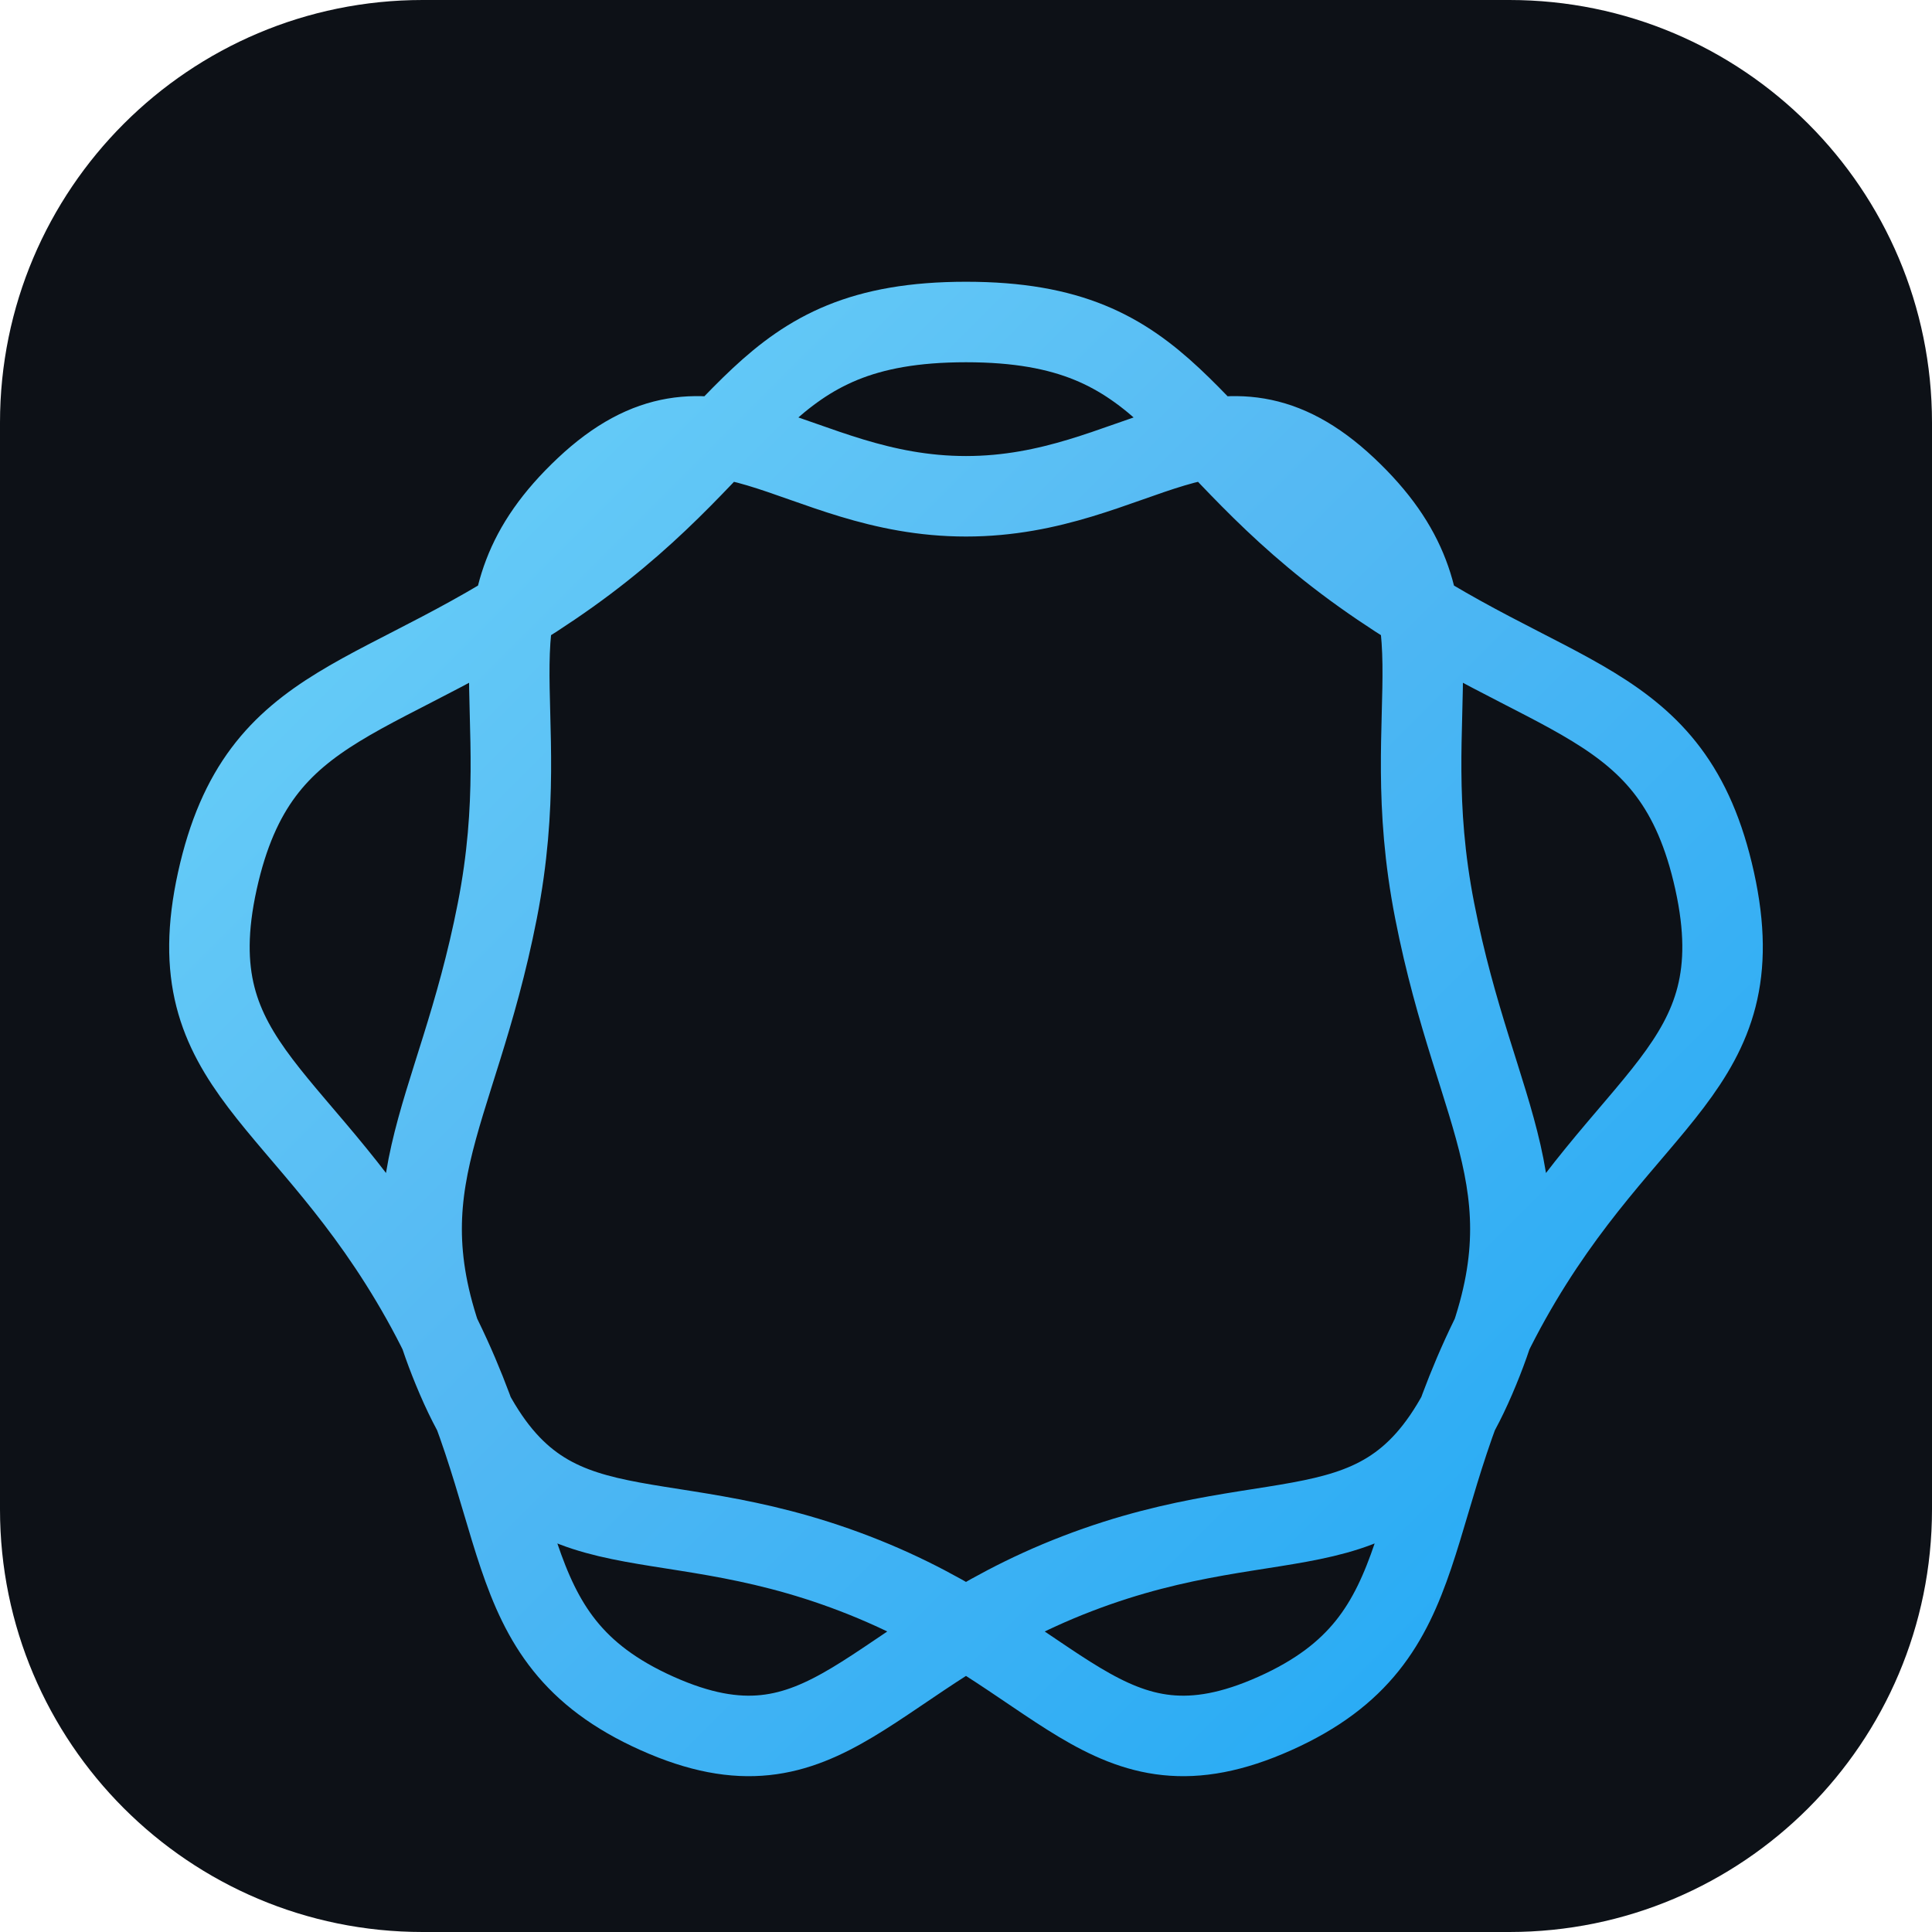
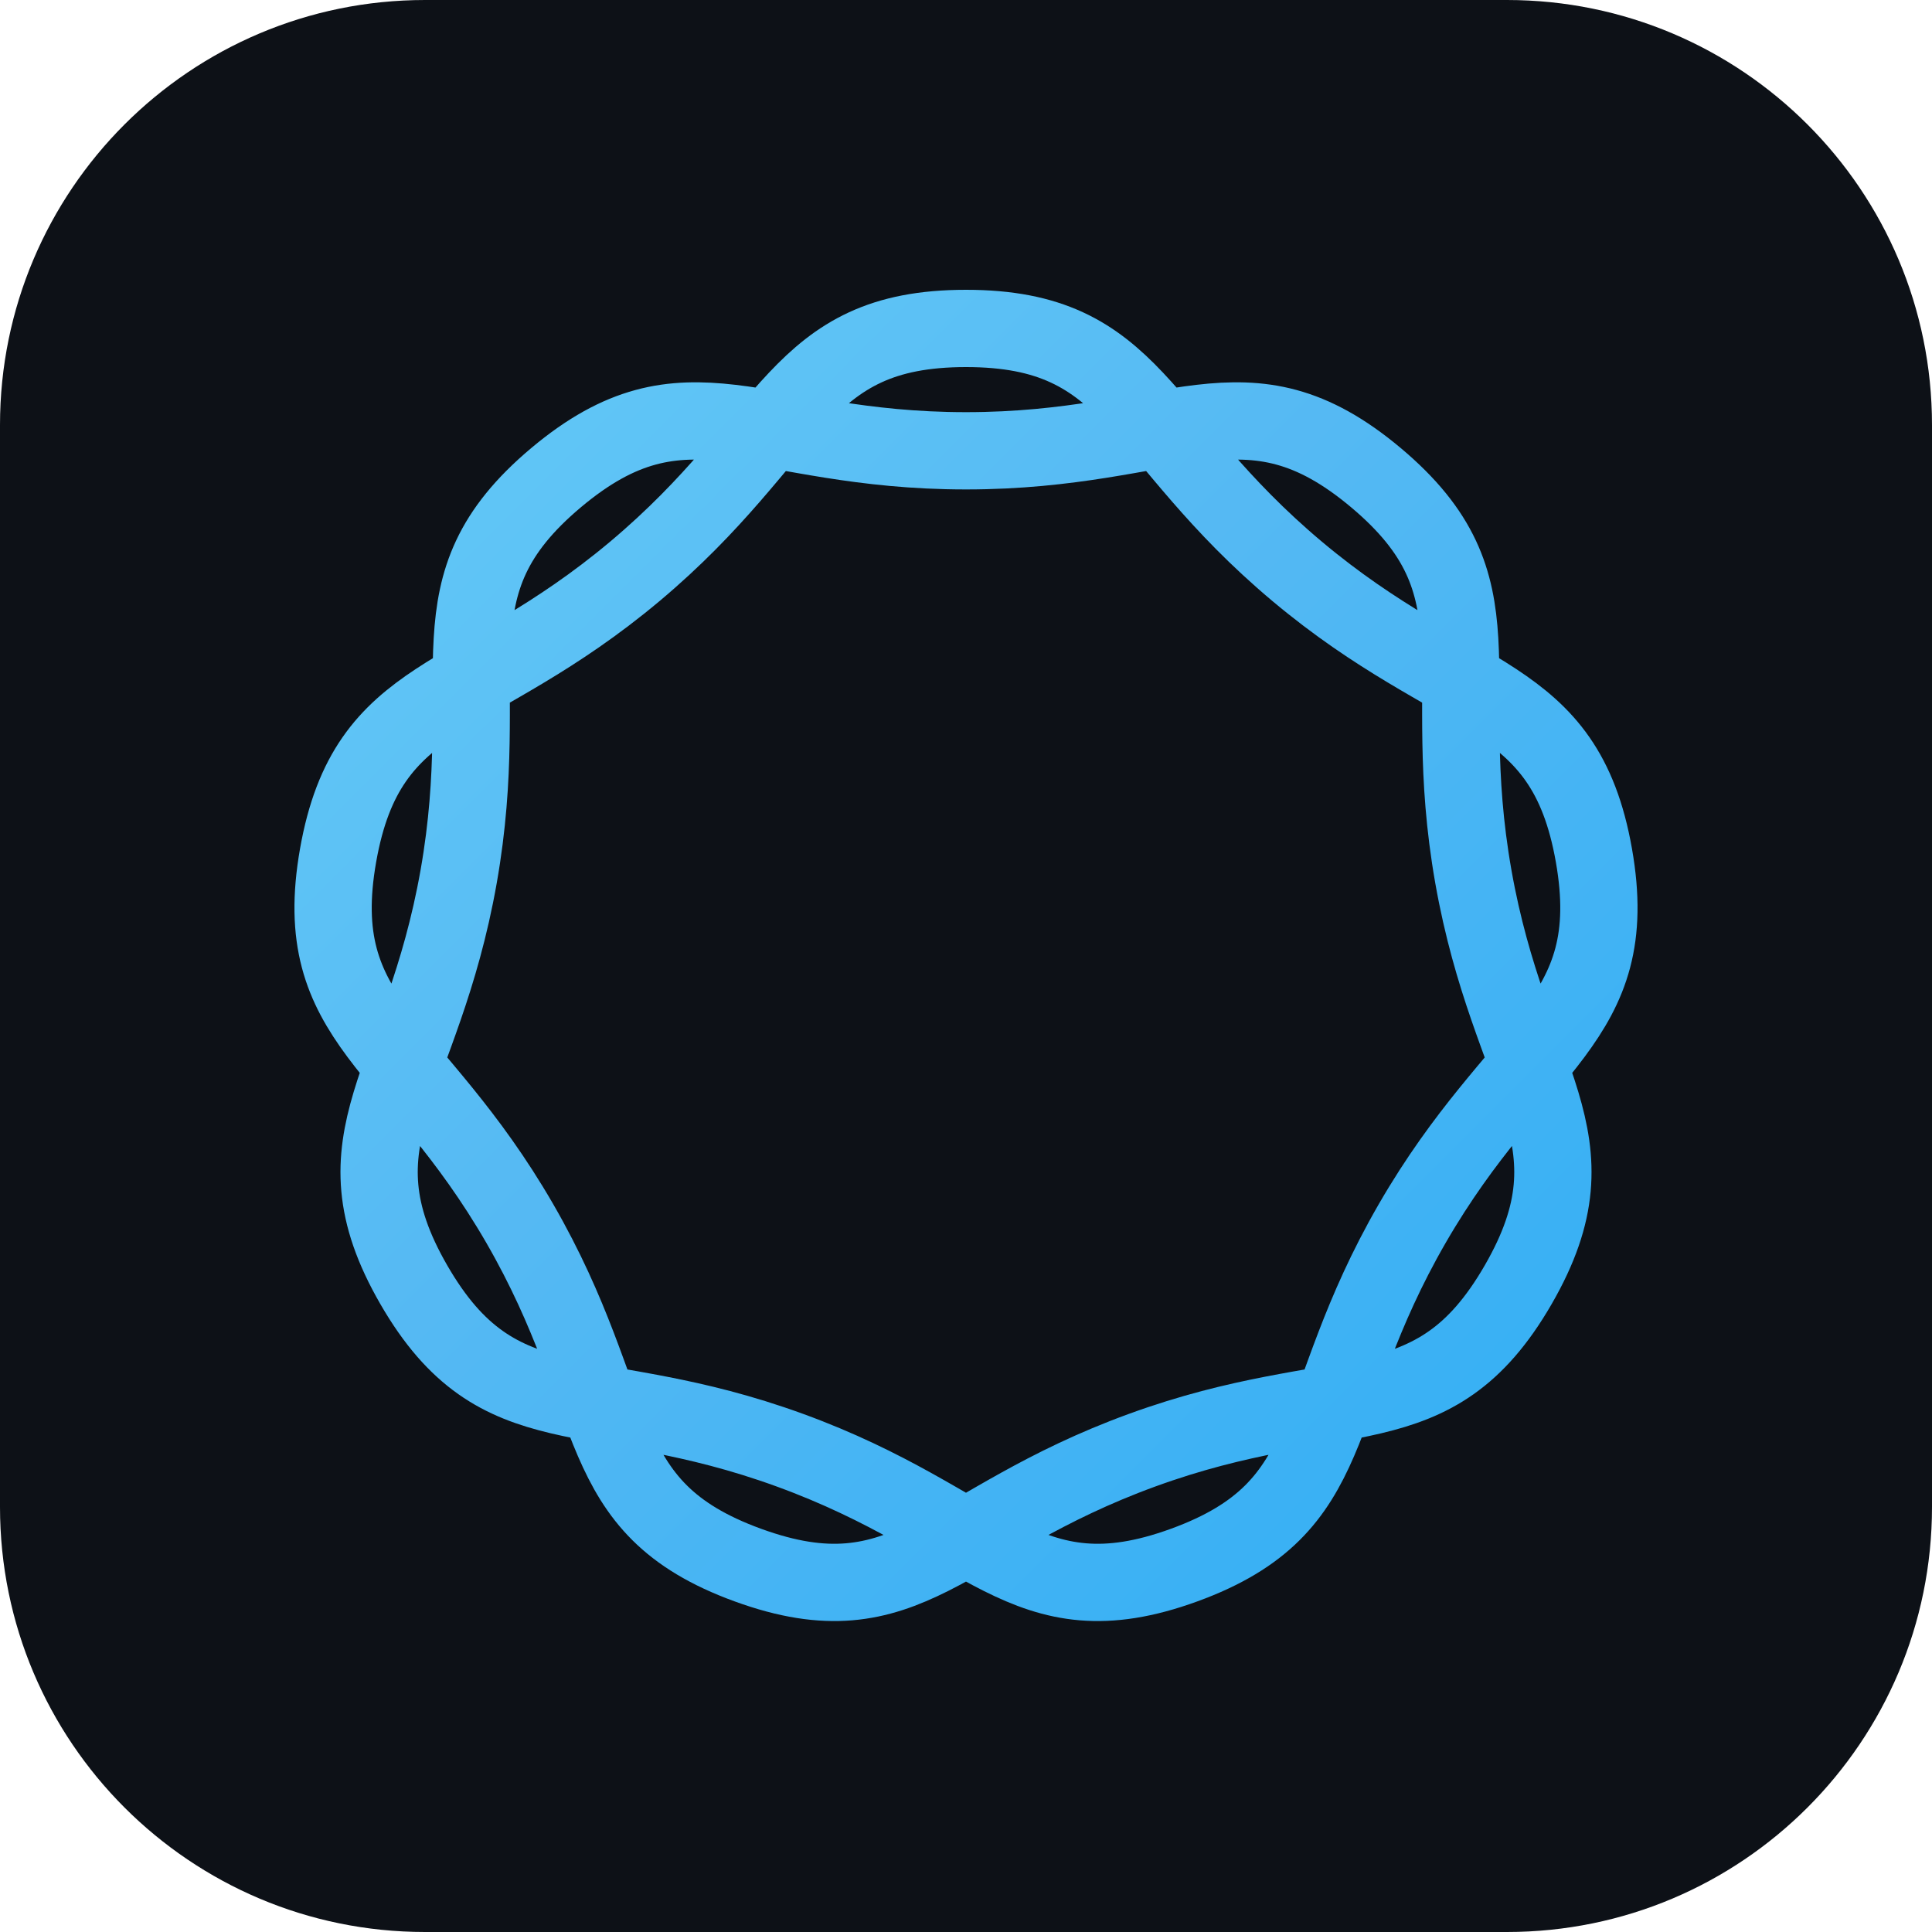
- <svg xmlns="http://www.w3.org/2000/svg" viewBox="0 0 192 192" fill="none">
-   <rect width="192" height="192" rx="42" fill="#0d1117" />
-   <path d="M96 32C116.73 32 116.73 43.74 135.4 57.06C154.06 70.37 166.26 68.78 170.4 87.54C174.53 106.31 161.62 108.58 150.09 129.15C138.57 149.72 143.64 162.7 126.7 170.28C109.77 177.86 105.75 164.38 84.95 156.39C64.15 148.39 53.51 155.84 45.4 136.99C37.29 118.14 45.26 111.77 49.42 90.53C53.59 69.28 45.52 60.35 58.17 48.44C70.82 36.53 78.91 49.32 96 49.32C113.09 49.32 121.18 36.53 133.83 48.44C146.48 60.35 138.41 69.28 142.58 90.53C146.74 111.77 154.71 118.14 146.6 136.99C138.49 155.84 127.85 148.39 107.05 156.39C86.25 164.38 82.23 177.86 65.3 170.28C48.36 162.7 53.43 149.72 41.91 129.15C30.38 108.58 17.47 106.31 21.6 87.54C25.74 68.78 37.94 70.37 56.6 57.06C75.27 43.74 75.27 32 96 32Z" stroke="url(#knot)" stroke-width="8" stroke-linejoin="round" stroke-linecap="round" />
+ <svg xmlns="http://www.w3.org/2000/svg" viewBox="0 0 300 300" fill="none">
  <defs>
-     <linearGradient id="knot" x1="24" y1="24" x2="168" y2="168" gradientUnits="userSpaceOnUse">
+     <linearGradient id="knot" x1="0" y1="0" x2="300" y2="300" gradientUnits="userSpaceOnUse">
      <stop stop-color="#6DD5FA" />
      <stop offset="0.45" stop-color="#55B9F3" />
      <stop offset="1" stop-color="#20A9F5" />
    </linearGradient>
  </defs>
+   <rect width="300" height="300" rx="66" fill="#0d1117" />
+   <g>
+     <path d="M 150.00 51.00 C 176.40 51.00, 176.40 67.72, 201.42 88.72 C 226.45 109.71, 242.91 106.81, 247.50 132.81 C 252.08 158.80, 235.62 161.71, 219.28 190.00 C 202.95 218.29, 208.67 234.00, 183.86 243.03 C 159.05 252.06, 153.33 236.35, 122.64 225.18 C 91.94 214.00, 77.46 222.36, 64.26 199.50 C 51.06 176.64, 65.54 168.28, 71.22 136.11 C 76.89 103.94, 66.14 91.13, 86.36 74.16 C 106.59 57.19, 117.33 70.00, 150.00 70.00 C 182.67 70.00, 193.41 57.19, 213.64 74.16 C 233.86 91.13, 223.11 103.94, 228.78 136.11 C 234.46 168.28, 248.94 176.64, 235.74 199.50 C 222.54 222.36, 208.06 214.00, 177.36 225.18 C 146.67 236.35, 140.95 252.06, 116.14 243.03 C 91.33 234.00, 97.05 218.29, 80.72 190.00 C 64.38 161.71, 47.92 158.80, 52.50 132.81 C 57.09 106.81, 73.55 109.71, 98.58 88.72 C 123.60 67.72, 123.60 51.00, 150.00 51.00 Z" stroke="url(#knot)" stroke-width="12" stroke-linejoin="round" stroke-linecap="round" />
+   </g>
</svg>
